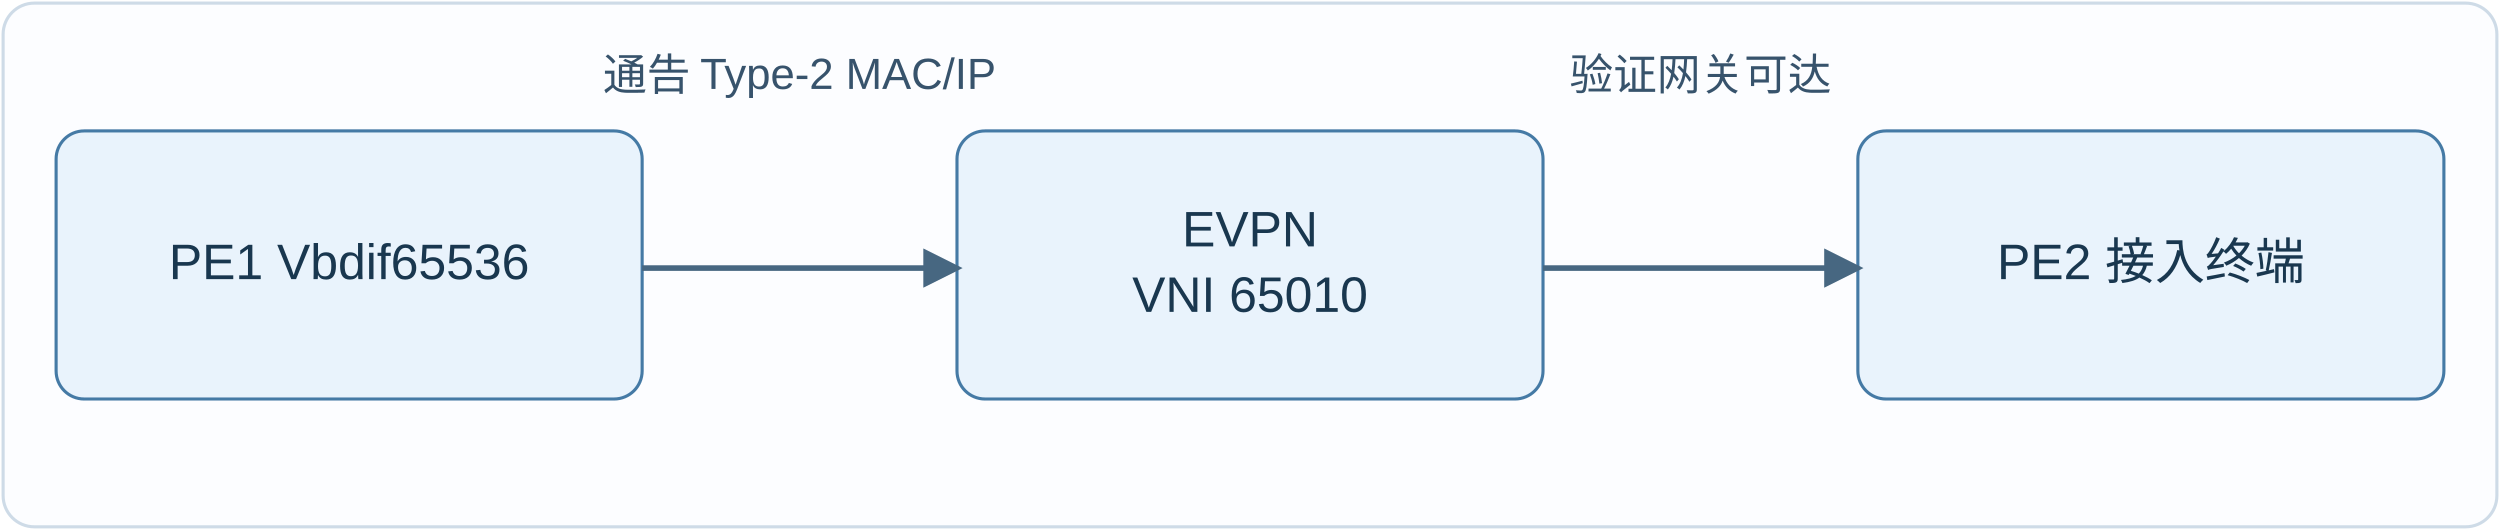
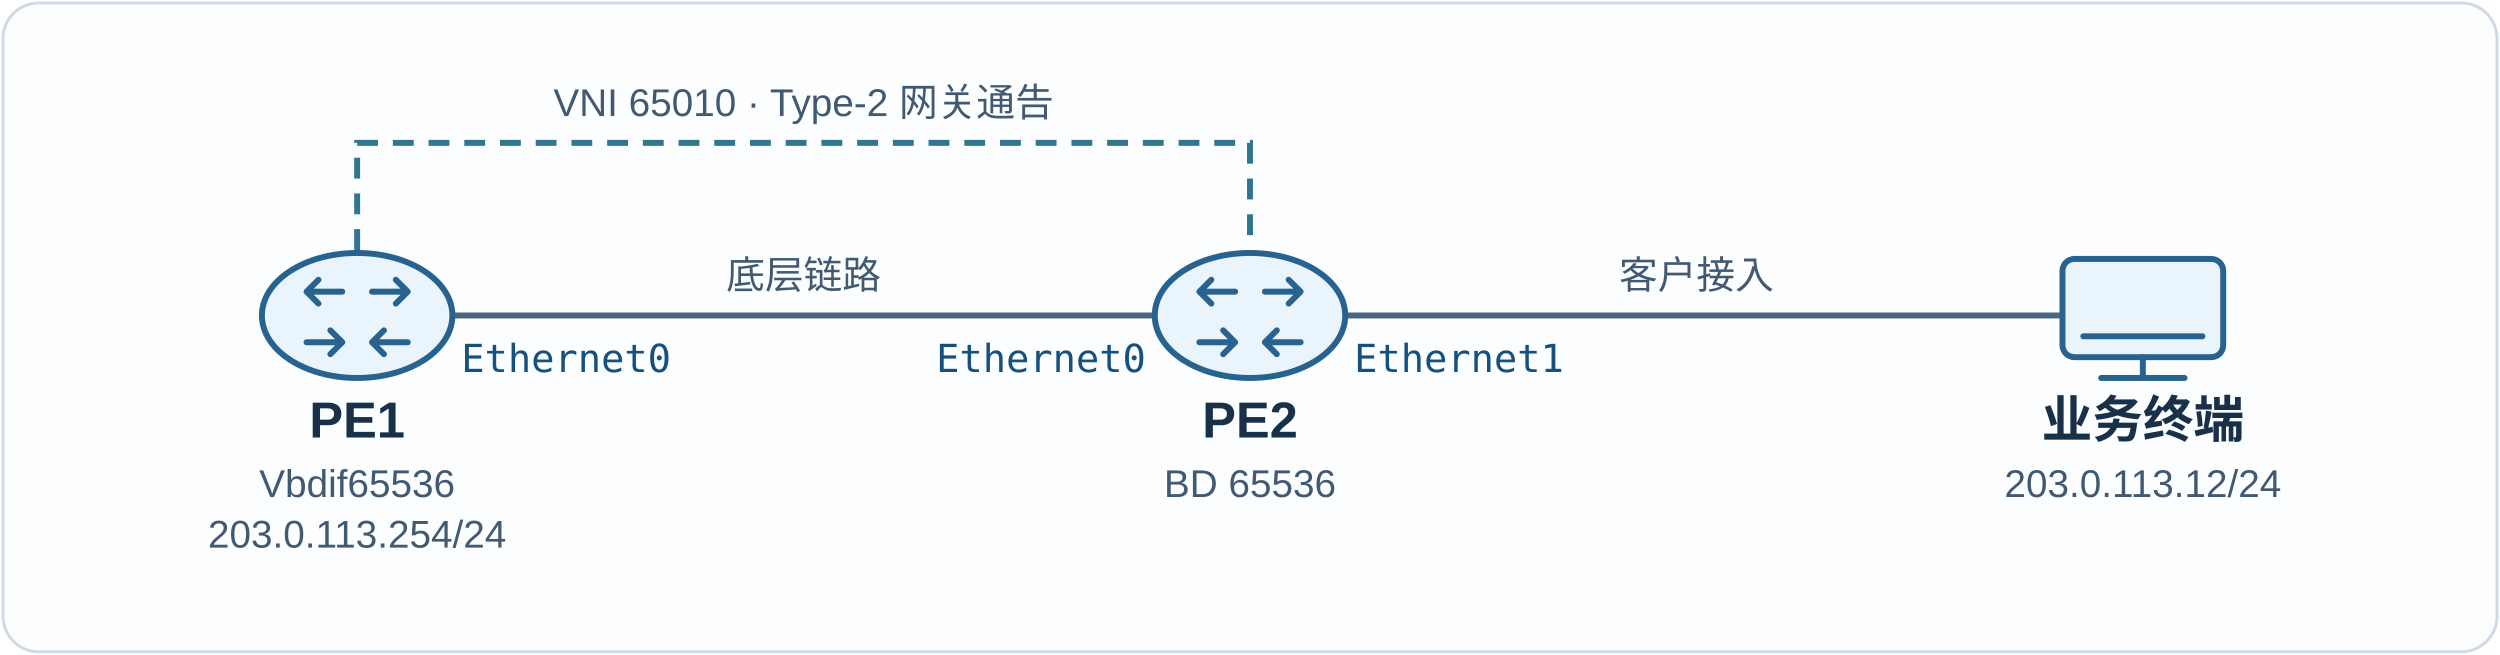
- <svg xmlns="http://www.w3.org/2000/svg" viewBox="0 0 802 170" role="img" aria-labelledby="label">
-   <defs>
-     <marker id="arrow" markerWidth="7" markerHeight="7" refX="6" refY="3.5" orient="auto">
-       <path d="M 0 0 L 7 3.5 L 0 7 Z" fill="#476781" />
-     </marker>
-   </defs>
-   <rect x="1" y="1" width="800" height="168" rx="10" fill="#fcfdff" stroke="#cedbe7" />
-   <g font-family="Arial, Microsoft YaHei, PingFang SC, sans-serif" text-anchor="middle" dominant-baseline="middle">
-     <rect x="18" y="42" width="188" height="86" rx="9" fill="#e9f3fc" stroke="#457aa5" />
-     <text x="112" y="85" font-size="16" fill="#19374f">PE1 Vbdif65536</text>
-     <rect x="307" y="42" width="188" height="86" rx="9" fill="#e9f3fc" stroke="#457aa5" />
-     <text x="401" y="74.5" font-size="16" fill="#19374f">EVPN</text>
-     <text x="401" y="95.5" font-size="16" fill="#19374f">VNI 65010</text>
-     <rect x="596" y="42" width="188" height="86" rx="9" fill="#e9f3fc" stroke="#457aa5" />
-     <text x="690" y="85" font-size="16" fill="#19374f">PE2 接入终端</text>
-     <path d="M 206 86 L 307 86" stroke="#476781" stroke-width="1.8" marker-end="url(#arrow)" fill="none" />
-     <text x="256.5" y="24" font-size="14" fill="#37536c">通告 Type-2 MAC/IP</text>
-     <path d="M 495 86 L 596 86" stroke="#476781" stroke-width="1.8" marker-end="url(#arrow)" fill="none" />
-     <text x="545.5" y="24" font-size="14" fill="#37536c">验证网关可达</text>
+ <svg xmlns="http://www.w3.org/2000/svg" viewBox="0 0 840 220" role="img" aria-labelledby="label">
+   <style>text{font:14px Arial,'Microsoft YaHei','PingFang SC',sans-serif;fill:#183148}.name{font-size:17px;font-weight:700}.port{font:13px Consolas,monospace;fill:#15517f}.note{font-size:13px;fill:#415971}.device{fill:#e9f4fd;stroke:#28628e;stroke-width:2}.symbol{fill:none;stroke:#28628e;stroke-width:2;stroke-linecap:round;stroke-linejoin:round}.wire{fill:none;stroke:#476781;stroke-width:2}.logical{stroke:#30768f;stroke-dasharray:7 5}</style>
+   <rect x="1" y="1" width="838" height="218" rx="12" fill="#fcfdff" stroke="#cedbe7" />
+   <path class="wire" d="M147 106 L393 106" />
+   <text x="270" y="97" text-anchor="middle" class="note">底层链路</text>
+   <text x="155" y="125" text-anchor="start" class="port">Ethernet0</text>
+   <text x="385" y="125" text-anchor="end" class="port">Ethernet0</text>
+   <path class="wire" d="M447 106 L693 106" />
+   <text x="570" y="97" text-anchor="middle" class="note">客户接入</text>
+   <text x="455" y="125" text-anchor="start" class="port">Ethernet1</text>
+   <path class="wire logical" d="M120 84 V48 H420 V84" />
+   <text x="270" y="39" text-anchor="middle" class="note">VNI 65010 · Type-2 网关通告</text>
+   <g transform="translate(120 106)">
+     <ellipse class="device" cx="0" cy="0" rx="32" ry="21" />
+     <path class="symbol" d="M-17 -8h12m-12 0 4-4m-4 4 4 4M17 -8H5m12 0-4-4m4 4-4 4M-5 9h-12m12 0-4-4m4 4-4 4M5 9h12m-12 0 4-4m-4 4 4 4" />
  </g>
+   <text x="120" y="147" text-anchor="middle" class="name">PE1</text>
+   <text x="120" y="167" text-anchor="middle" class="note">Vbdif65536</text>
+   <text x="120" y="184" text-anchor="middle" class="note">203.0.113.254/24</text>
+   <g transform="translate(420 106)">
+     <ellipse class="device" cx="0" cy="0" rx="32" ry="21" />
+     <path class="symbol" d="M-17 -8h12m-12 0 4-4m-4 4 4 4M17 -8H5m12 0-4-4m4 4-4 4M-5 9h-12m12 0-4-4m4 4-4 4M5 9h12m-12 0 4-4m-4 4 4 4" />
+   </g>
+   <text x="420" y="147" text-anchor="middle" class="name">PE2</text>
+   <text x="420" y="167" text-anchor="middle" class="note">BD 65536</text>
+   <g transform="translate(720 106)">
+     <rect class="device" x="-27" y="-19" width="54" height="33" rx="4" />
+     <path class="symbol" d="M0 14v7m-14 0h28M-20 7h40" />
+   </g>
+   <text x="720" y="147" text-anchor="middle" class="name">业务终端</text>
+   <text x="720" y="167" text-anchor="middle" class="note">203.0.113.12/24</text>
</svg>
